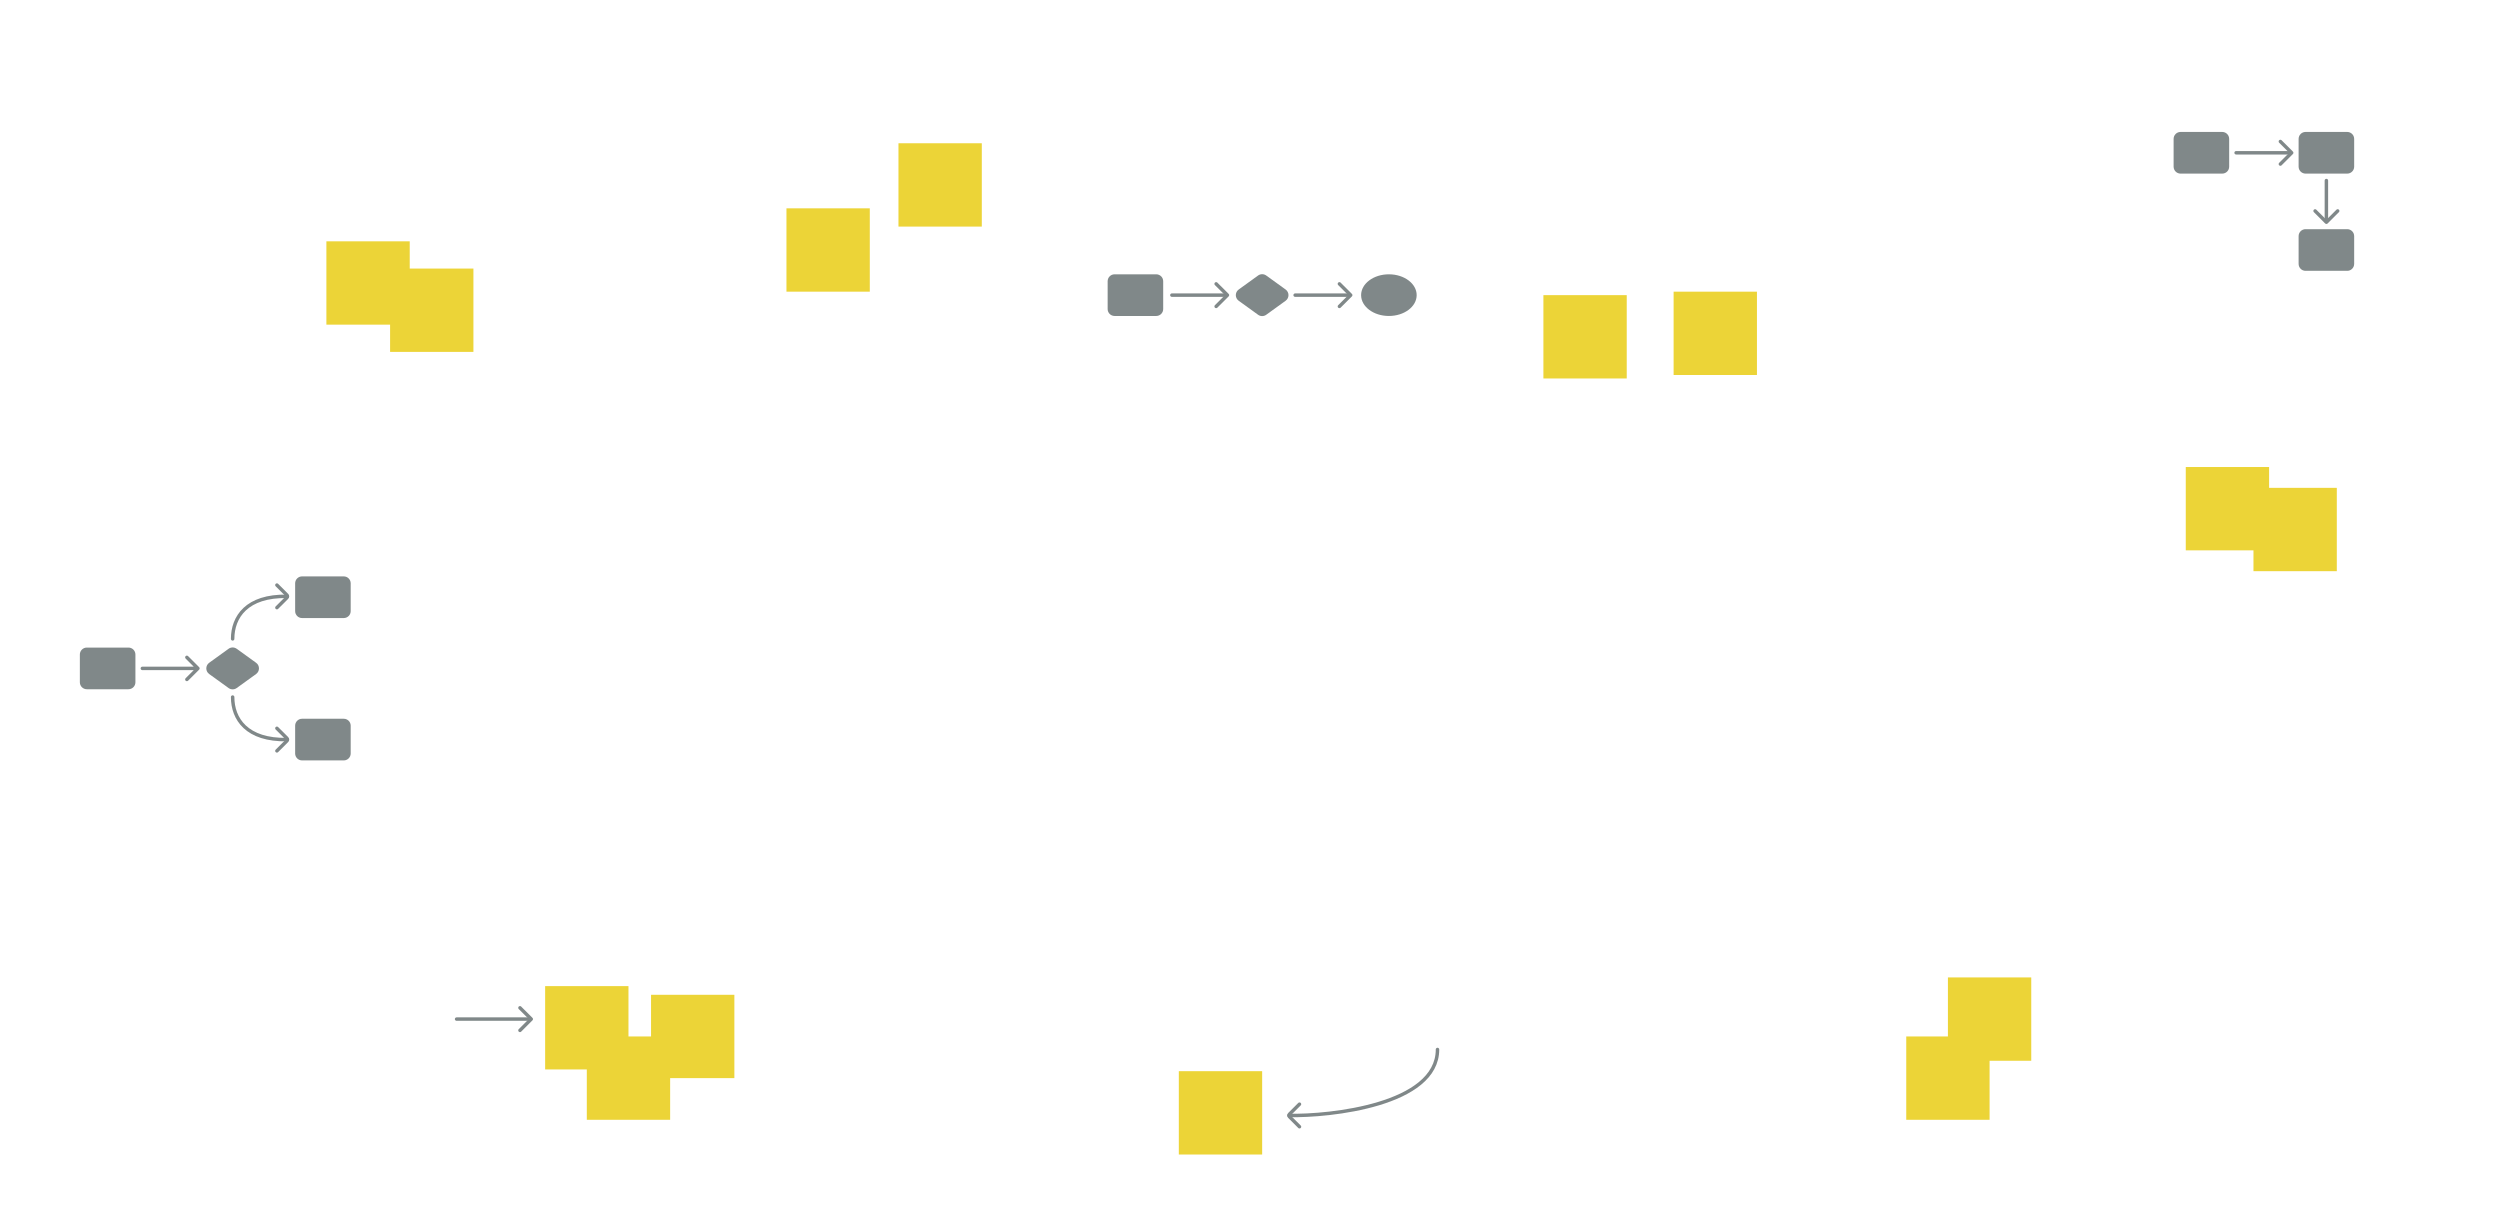
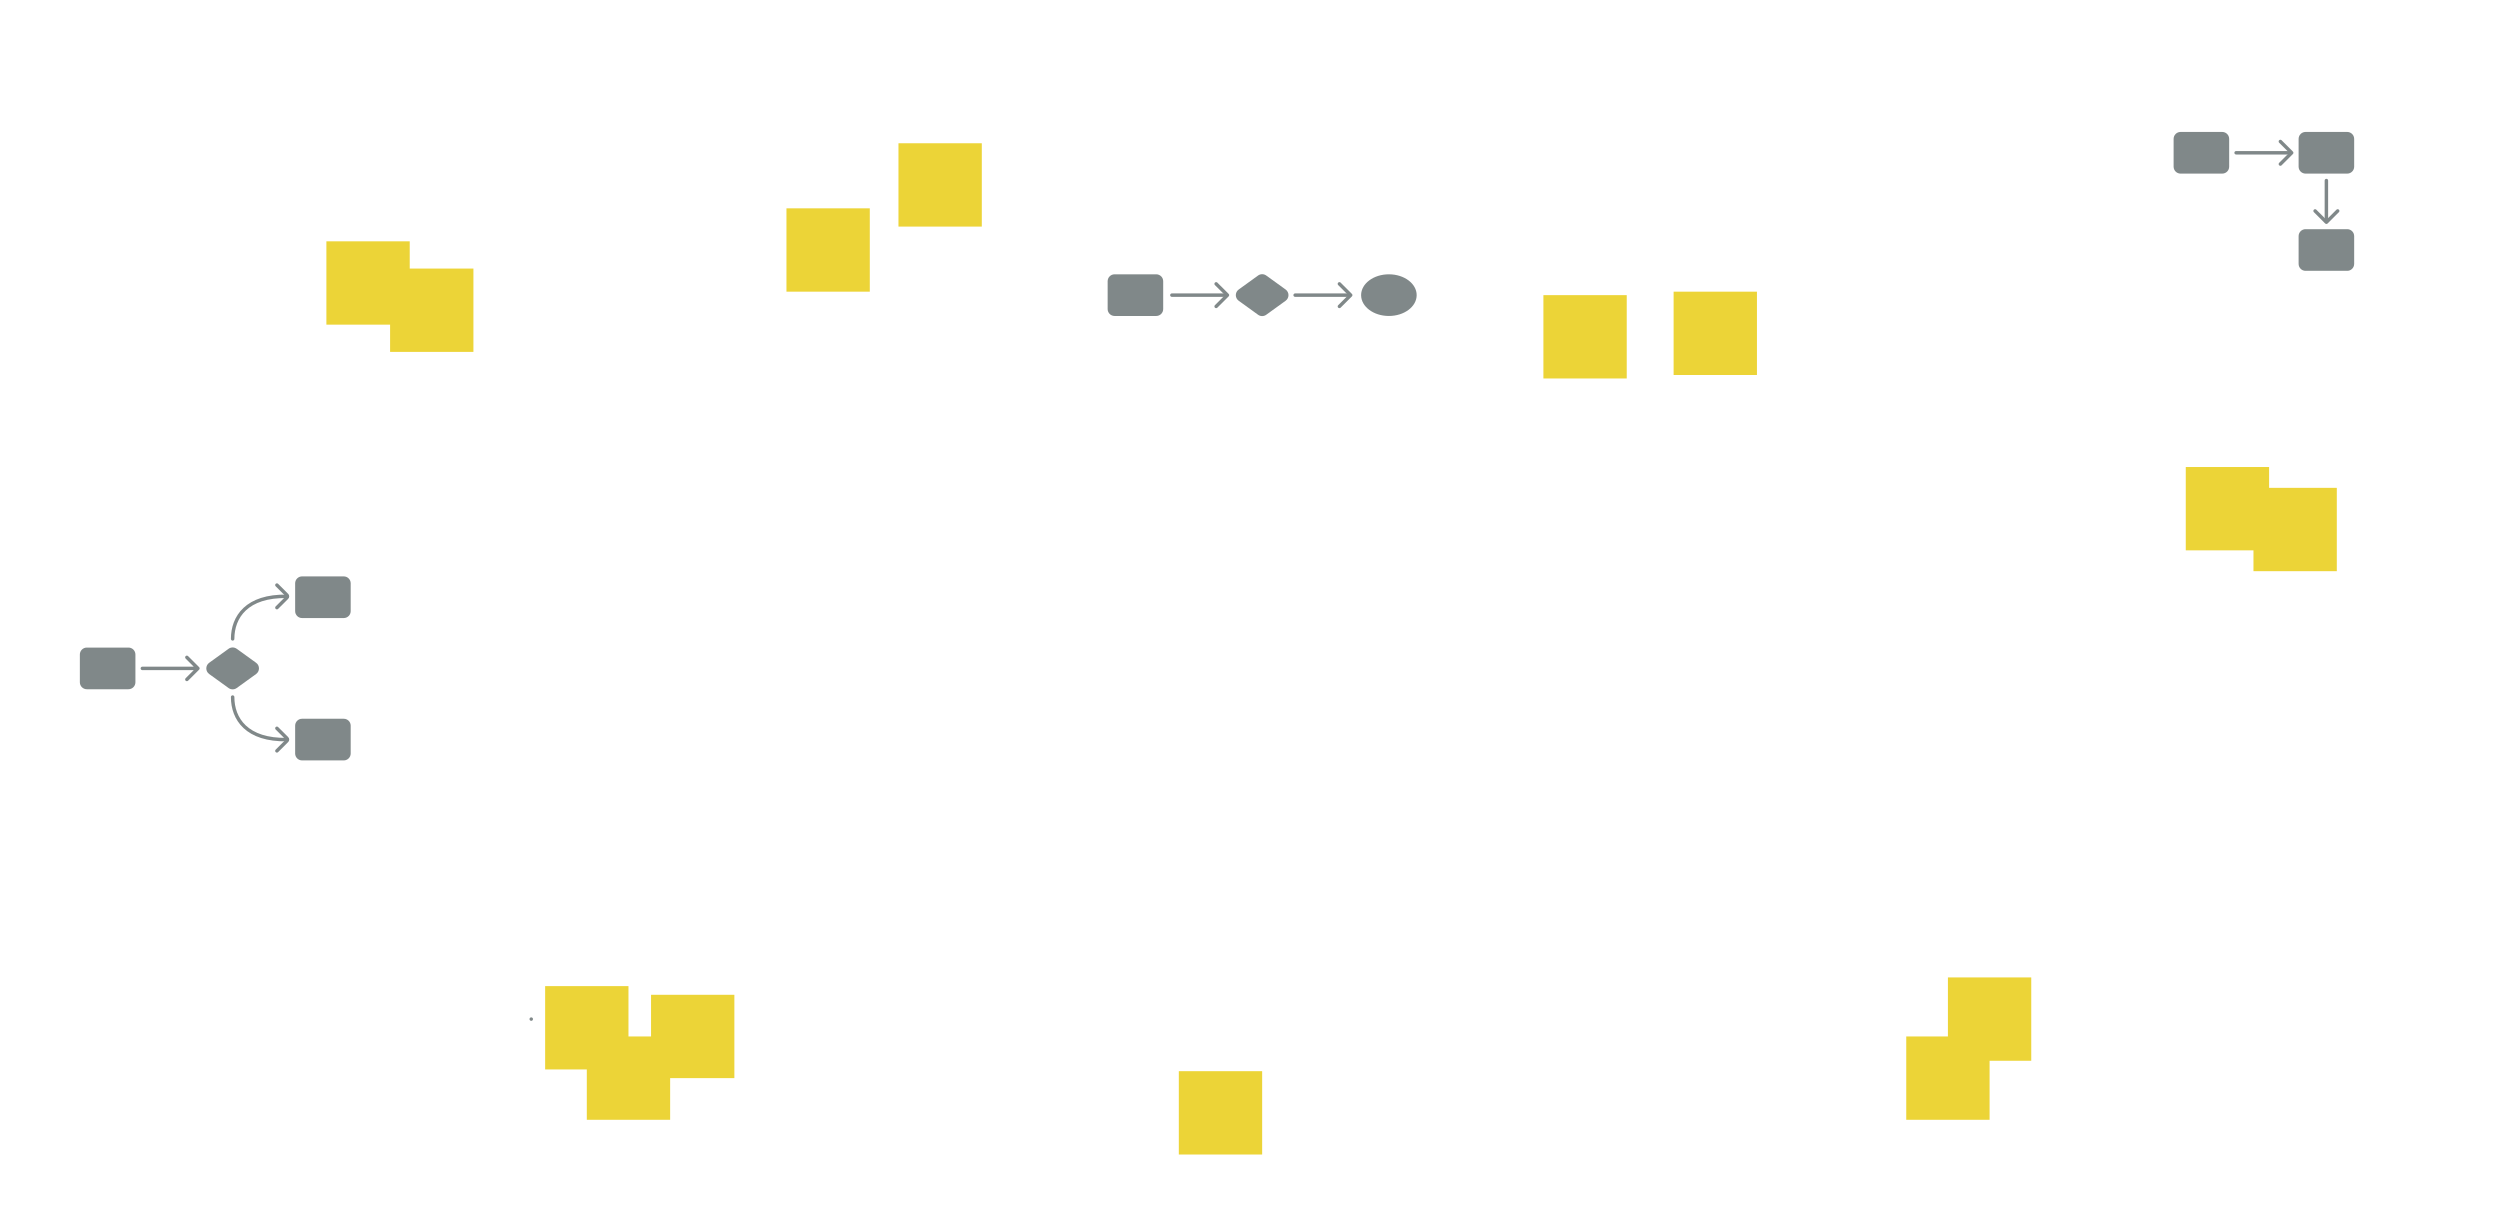
<svg xmlns="http://www.w3.org/2000/svg" width="1440" height="696" viewBox="0 0 1440 696" fill="none">
-   <rect width="48" height="48" transform="translate(188 139)" fill="#ECD437" class="stickynote" style="animation-delay: -1.2s" />
-   <rect width="48" height="48" transform="translate(1098 597)" fill="#ECD437" class="stickynote" style="animation-delay: -3s" />
-   <rect width="48" height="48" transform="translate(224.691 154.691)" fill="#ECD437" class="stickynote" style="animation-delay: -1s" />
-   <rect width="48" height="48" transform="translate(517.518 82.5171)" fill="#ECD437" class="stickynote" style="animation-delay: -18s" />
-   <rect width="48" height="48" transform="translate(375 573)" fill="#ECD437" class="stickynote" style="animation-delay: -9s" />
+   <rect width="48" height="48" transform="translate(453 120)" fill="#ECD437" class="stickynote" style="animation-delay: -19.2s" />
+   <rect width="48" height="48" transform="translate(517.518 82.5171)" fill="#ECD437" class="stickynote" style="animation-delay: -19s" />
+   <g opacity="0.6">
+     <path class="arrow1" style="animation-delay: -17.2s" d="M512 50C489.29 50 475 68.58 475 98.5" stroke="#2C393A" stroke-width="2" stroke-linecap="round" stroke-linejoin="round" />
+     <path class="arrowhead" style="animation-delay: -16.8s" d="M481.5 92.5L475.707 98.293C475.317 98.683 474.683 98.683 474.293 98.293L468.5 92.5" stroke="#2C393A" stroke-width="2" stroke-linecap="round" stroke-linejoin="round" />
+   </g>
  <rect width="48" height="48" transform="translate(1298 281)" fill="#ECD437" class="stickynote" style="animation-delay: -15.2s" />
  <rect width="48" height="48" transform="translate(1259 269)" fill="#ECD437" class="stickynote" style="animation-delay: -15s" />
-   <rect width="48" height="48" transform="translate(1122 563)" fill="#ECD437" class="stickynote" style="animation-delay: -3.2s" />
-   <rect width="48" height="48" transform="translate(453 120)" fill="#ECD437" class="stickynote" style="animation-delay: -18.2s" />
+   <rect width="48" height="48" transform="translate(679 617)" fill="#ECD437" class="stickynote" style="animation-delay: -12s" />
+   <g opacity="0.6">
+     <path class="arrow2" style="animation-delay: -10s" d="M828 604.5C828 636.5 766 643 742.5 642.5" stroke="#2C393A" stroke-width="2" stroke-linecap="round" stroke-linejoin="round" />
+     <path class="arrowhead" style="animation-delay: -9.6s" d="M748.5 636L742.707 641.793C742.317 642.183 742.317 642.817 742.707 643.207L748.5 649" stroke="#2C393A" stroke-width="2" stroke-linecap="round" stroke-linejoin="round" />
+   </g>
+   <rect width="48" height="48" transform="translate(338 597)" fill="#ECD437" class="stickynote" style="animation-delay: -9.4s" />
  <rect width="48" height="48" transform="translate(314 568)" fill="#ECD437" class="stickynote" style="animation-delay: -9.2s" />
+   <rect width="48" height="48" transform="translate(375 573)" fill="#ECD437" class="stickynote" style="animation-delay: -9s" />
+   <g opacity="0.6">
+     <path class="arrow3" style="animation-delay: -7.4s" d="M263 587L306 587" stroke="#2C393A" stroke-width="2" stroke-linecap="round" stroke-linejoin="round" />
+     <path class="arrowhead" style="animation-delay: -7s" d="M299.5 580.5L306 587L299.5 593.5" stroke="#2C393A" stroke-width="2" stroke-linecap="round" stroke-linejoin="round" />
+   </g>
  <rect width="48" height="48" transform="translate(964 168)" fill="#ECD437" class="stickynote" style="animation-delay: -6.2s" />
  <rect width="48" height="48" transform="translate(889 170)" fill="#ECD437" class="stickynote" style="animation-delay: -6s" />
-   <rect width="48" height="48" transform="translate(679 617)" fill="#ECD437" class="stickynote" style="animation-delay: -12s" />
-   <rect width="48" height="48" transform="translate(338 597)" fill="#ECD437" class="stickynote" style="animation-delay: -9.4s" />
-   <g opacity="0.6">
-     <path class="arrow1" style="animation-delay: -17.2s" d="M512 50C489.29 50 475 68.58 475 98.5" stroke="#2C393A" stroke-width="2" stroke-linecap="round" stroke-linejoin="round" />
-     <path class="arrowhead" style="animation-delay: -17.4s" d="M481.5 92.5L475.707 98.293C475.317 98.683 474.683 98.683 474.293 98.293L468.5 92.5" stroke="#2C393A" stroke-width="2" stroke-linecap="round" stroke-linejoin="round" />
-   </g>
-   <g opacity="0.6">
-     <path d="M828 604.5C828 636.5 766 643 742.5 642.5" stroke="#2C393A" stroke-width="2" stroke-linecap="round" stroke-linejoin="round" />
-     <path d="M748.5 636L742.707 641.793C742.317 642.183 742.317 642.817 742.707 643.207L748.5 649" stroke="#2C393A" stroke-width="2" stroke-linecap="round" stroke-linejoin="round" />
-   </g>
+   <rect width="48" height="48" transform="translate(1122 563)" fill="#ECD437" class="stickynote" style="animation-delay: -3.2s" />
+   <rect width="48" height="48" transform="translate(1098 597)" fill="#ECD437" class="stickynote" style="animation-delay: -3s" />
+   <rect width="48" height="48" transform="translate(188 139)" fill="#ECD437" class="stickynote" style="animation-delay: -1.2s" />
+   <rect width="48" height="48" transform="translate(224.691 154.691)" fill="#ECD437" class="stickynote" style="animation-delay: -1s" />
  <g opacity="0.6">
    <path d="M134 401.5C134 414 142 426.5 165.5 426" stroke="#2C393A" stroke-width="2" stroke-linecap="round" stroke-linejoin="round" />
    <path d="M159.5 419.5L165.293 425.293C165.683 425.683 165.683 426.317 165.293 426.707L159.5 432.5" stroke="#2C393A" stroke-width="2" stroke-linecap="round" stroke-linejoin="round" />
  </g>
  <g opacity="0.6">
    <path d="M134 368C134 355.5 142 343 165.5 343.5" stroke="#2C393A" stroke-width="2" stroke-linecap="round" stroke-linejoin="round" />
    <path d="M159.5 350L165.293 344.207C165.683 343.817 165.683 343.183 165.293 342.793L159.5 337" stroke="#2C393A" stroke-width="2" stroke-linecap="round" stroke-linejoin="round" />
  </g>
  <g opacity="0.6">
    <rect x="46" y="373" width="32" height="24" rx="4" fill="#2C393A" />
  </g>
  <path opacity="0.6" d="M131.658 373.691C133.056 372.682 134.944 372.682 136.342 373.691L147.51 381.757C149.721 383.354 149.721 386.646 147.51 388.243L136.342 396.309C134.944 397.318 133.056 397.318 131.658 396.309L120.49 388.243C118.279 386.646 118.279 383.354 120.49 381.757L131.658 373.691Z" fill="#2C393A" />
  <path opacity="0.6" d="M82 384C81.448 384 81 384.448 81 385C81 385.552 81.448 386 82 386L82 384ZM114.707 385.707C115.098 385.317 115.098 384.683 114.707 384.293L108.343 377.929C107.953 377.538 107.319 377.538 106.929 377.929C106.538 378.319 106.538 378.953 106.929 379.343L112.586 385L106.929 390.657C106.538 391.047 106.538 391.681 106.929 392.071C107.319 392.462 107.953 392.462 108.343 392.071L114.707 385.707ZM82 386L114 386L114 384L82 384L82 386Z" fill="#2C393A" />
  <g opacity="0.6">
    <rect x="170" y="332" width="32" height="24" rx="4" fill="#2C393A" />
  </g>
  <g opacity="0.6">
    <rect x="170" y="414" width="32" height="24" rx="4" fill="#2C393A" />
  </g>
  <g opacity="0.6">
    <path d="M1346.5 121.5L1340 128L1333.5 121.5" stroke="#2C393A" stroke-width="2" stroke-linecap="round" stroke-linejoin="round" />
    <path d="M1341 104C1341 103.448 1340.55 103 1340 103C1339.45 103 1339 103.448 1339 104L1341 104ZM1339 104L1339 128L1341 128L1341 104L1339 104Z" fill="#2C393A" />
  </g>
  <g opacity="0.6">
    <rect x="1252" y="76" width="32" height="24" rx="4" fill="#2C393A" />
  </g>
  <g opacity="0.6">
    <rect x="1324" y="76" width="32" height="24" rx="4" fill="#2C393A" />
  </g>
  <g opacity="0.6">
    <rect x="1324" y="132" width="32" height="24" rx="4" fill="#2C393A" />
  </g>
  <g opacity="0.6">
    <path d="M1313.5 81.5L1320 88L1313.5 94.5" stroke="#2C393A" stroke-width="2" stroke-linecap="round" stroke-linejoin="round" />
    <path d="M1288 87C1287.45 87 1287 87.448 1287 88C1287 88.552 1287.45 89 1288 89L1288 87ZM1288 89L1320 89L1320 87L1288 87L1288 89Z" fill="#2C393A" />
-   </g>
-   <g opacity="0.6">
-     <path d="M299.5 580.5L306 587L299.5 593.5" stroke="#2C393A" stroke-width="2" stroke-linecap="round" stroke-linejoin="round" />
-     <path d="M263 586C262.448 586 262 586.448 262 587C262 587.552 262.448 588 263 588L263 586ZM263 588L306 588L306 586L263 586L263 588Z" fill="#2C393A" />
  </g>
  <g opacity="0.6">
    <rect x="638" y="158" width="32" height="24" rx="4" fill="#2C393A" />
  </g>
  <path opacity="0.6" d="M724.658 158.691C726.056 157.682 727.944 157.682 729.342 158.691L740.51 166.757C742.721 168.354 742.721 171.646 740.51 173.243L729.342 181.309C727.944 182.318 726.056 182.318 724.658 181.309L713.49 173.243C711.279 171.646 711.279 168.354 713.49 166.757L724.658 158.691Z" fill="#2C393A" />
  <path opacity="0.6" d="M816 170C816 176.627 808.837 182 800 182C791.163 182 784 176.627 784 170C784 163.373 791.163 158 800 158C808.837 158 816 163.373 816 170Z" fill="#2C393A" />
  <g opacity="0.6">
    <path d="M700.5 163.5L707 170L700.5 176.5" stroke="#2C393A" stroke-width="2" stroke-linecap="round" stroke-linejoin="round" />
    <path d="M675 169C674.448 169 674 169.448 674 170C674 170.552 674.448 171 675 171L675 169ZM675 171L707 171L707 169L675 169L675 171Z" fill="#2C393A" />
  </g>
  <g opacity="0.6">
    <path d="M771.5 163.5L778 170L771.5 176.5" stroke="#2C393A" stroke-width="2" stroke-linecap="round" stroke-linejoin="round" />
    <path d="M746 169C745.448 169 745 169.448 745 170C745 170.552 745.448 171 746 171L746 169ZM746 171L778 171L778 169L746 169L746 171Z" fill="#2C393A" />
  </g>
  <style>
    .stickynote {
        animation: stickynote 21s linear;
        animation-iteration-count: infinite;
    }

    @keyframes stickynote {
        0% {
            opacity: 0;
        }
        49% {
            opacity: 0;
        }
        50% {
            opacity: .6;
        }
        99% {
            opacity: .6;
        }
        100% {
            opacity: 0;
        }
    }
    

    .arrowhead {
-         stroke-dasharray: 18;
-         stroke-dashoffset: 18;
+         stroke-dasharray: 19;
+         stroke-dashoffset: 19;
        animation: arrowhead 20s linear;
        animation-iteration-count: infinite;
    }

    @keyframes arrowhead {
        0% {
-             stroke-dashoffset: 18;
-         }
-         49% {
-             stroke-dashoffset: 18;
-         }
-         50% {
-             stroke-dashoffset: 0;
-         }
-         99% {
-             stroke-dashoffset: 0;
-         }
-         100% {
-             stroke-dashoffset: 18;
-         }
-     }
+             stroke-dashoffset: 19;
+         }
+         49% {
+             stroke-dashoffset: 19;
+         }
+         50% {
+             stroke-dashoffset: 0;
+         }
+         99% {
+             stroke-dashoffset: 0;
+         }
+         100% {
+             stroke-dashoffset: 19;
+         }
+     }
+     
    .arrow1 {
        stroke-dasharray: 69;
        stroke-dashoffset: 69;
        animation: arrow1 20s linear;
        animation-iteration-count: infinite;
    }

    @keyframes arrow1 {
        0% {
            stroke-dashoffset: 69;
        }
        49% {
            stroke-dashoffset: 69;
        }
        50% {
            stroke-dashoffset: 0;
        }
        99% {
            stroke-dashoffset: 0;
        }
        100% {
            stroke-dashoffset: 69;
        }
    }
+ 
+     .arrow2 {
+         stroke-dasharray: 102;
+         stroke-dashoffset: 102;
+         animation: arrow2 20s linear;
+         animation-iteration-count: infinite;
+     }
+ 
+     @keyframes arrow2 {
+         0% {
+             stroke-dashoffset: 102;
+         }
+         49% {
+             stroke-dashoffset: 102;
+         }
+         50% {
+             stroke-dashoffset: 0;
+         }
+         99% {
+             stroke-dashoffset: 0;
+         }
+         100% {
+             stroke-dashoffset: 102;
+         }
+     }
+ 
+     .arrow3 {
+         stroke-dasharray: 43;
+         stroke-dashoffset: 43;
+         animation: arrow3 20s linear;
+         animation-iteration-count: infinite;
+     }
+ 
+     @keyframes arrow3 {
+         0% {
+             stroke-dashoffset: 43;
+         }
+         49% {
+             stroke-dashoffset: 43;
+         }
+         50% {
+             stroke-dashoffset: 0;
+         }
+         99% {
+             stroke-dashoffset: 0;
+         }
+         100% {
+             stroke-dashoffset: 43;
+         }
+     }
</style>
</svg>
